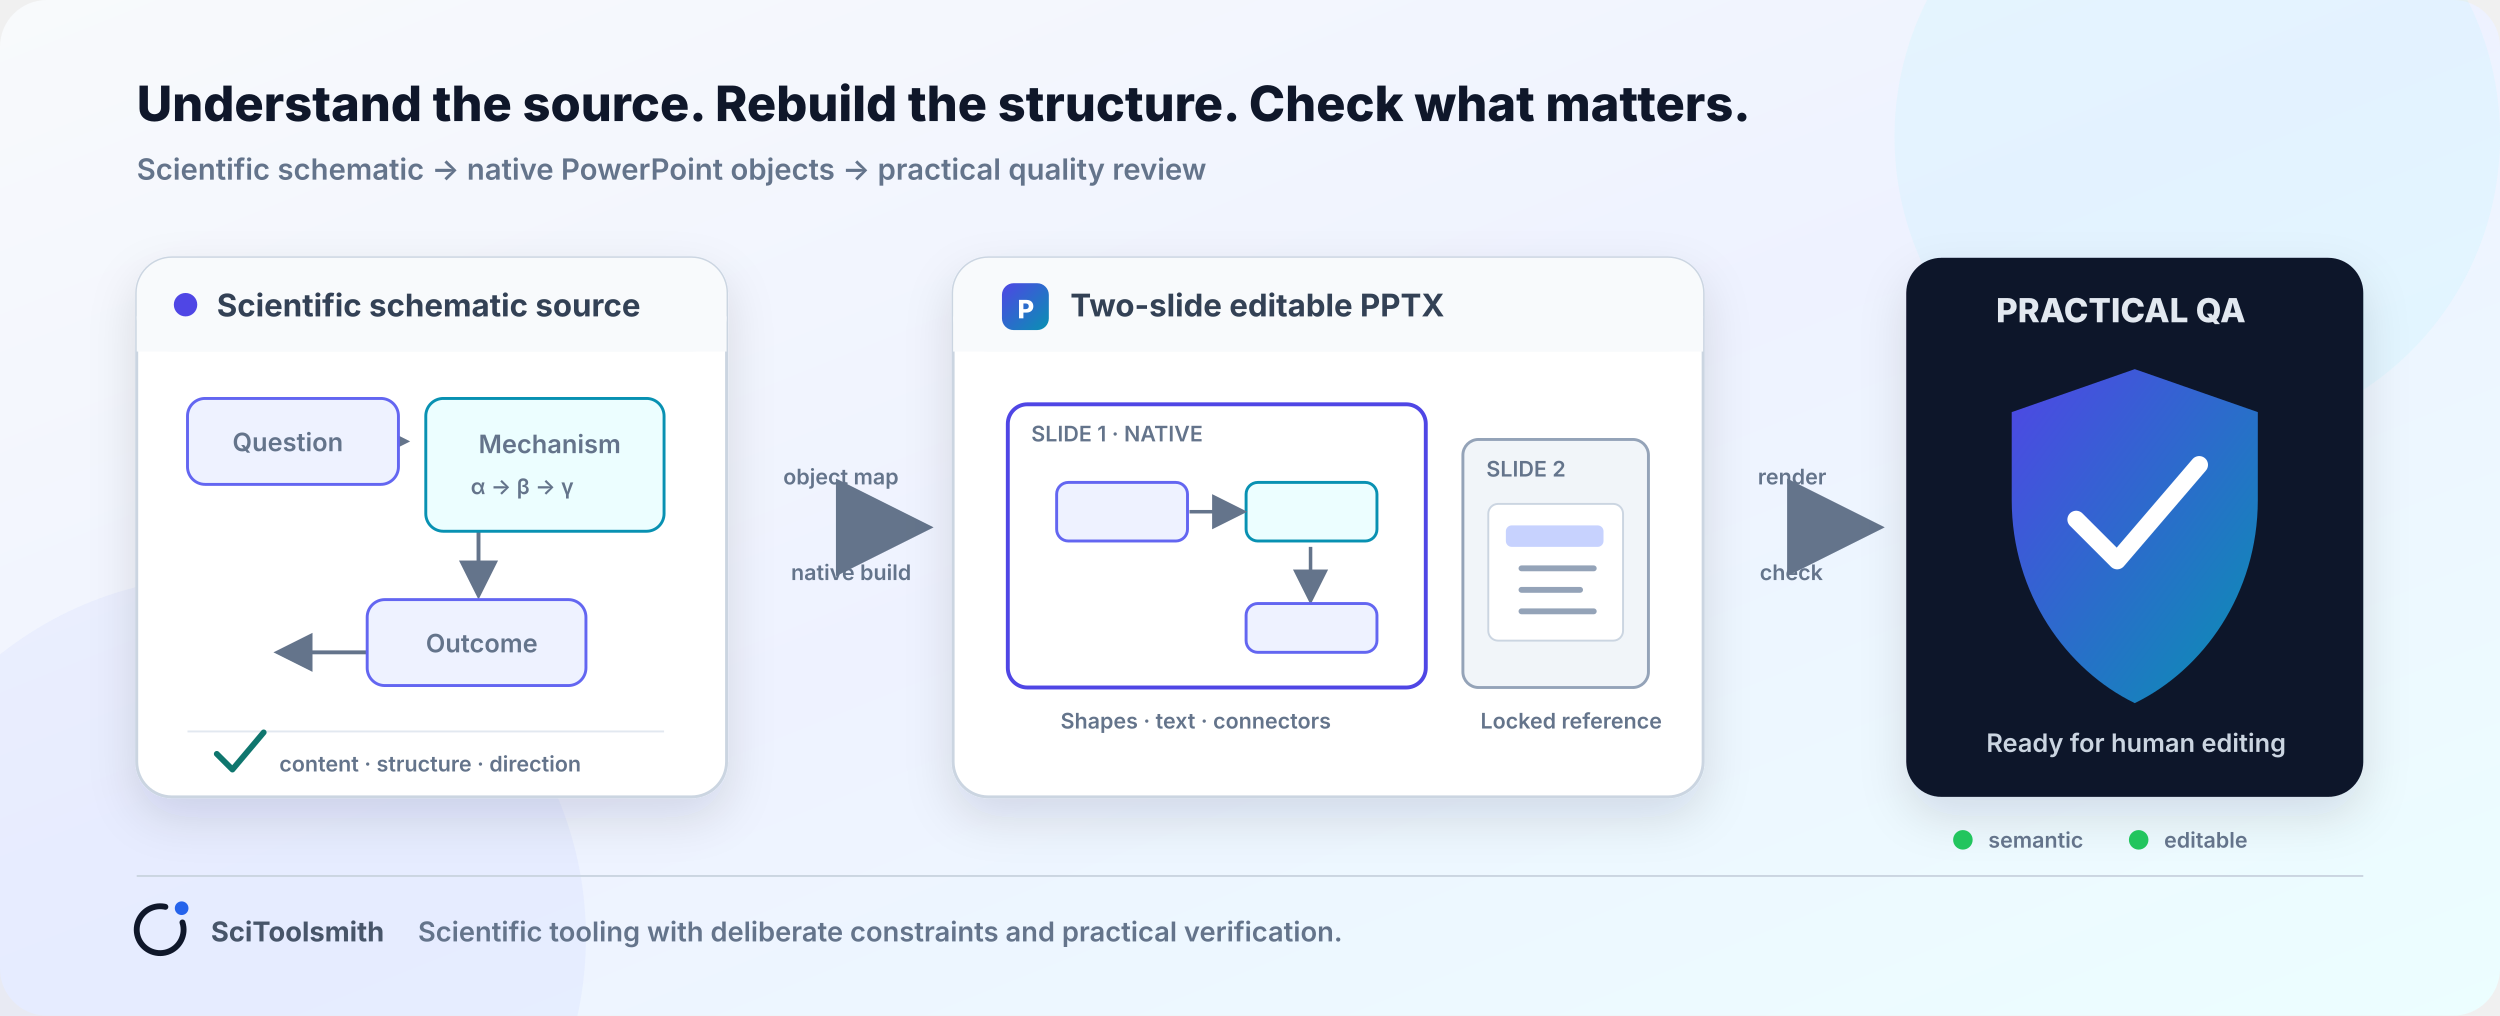
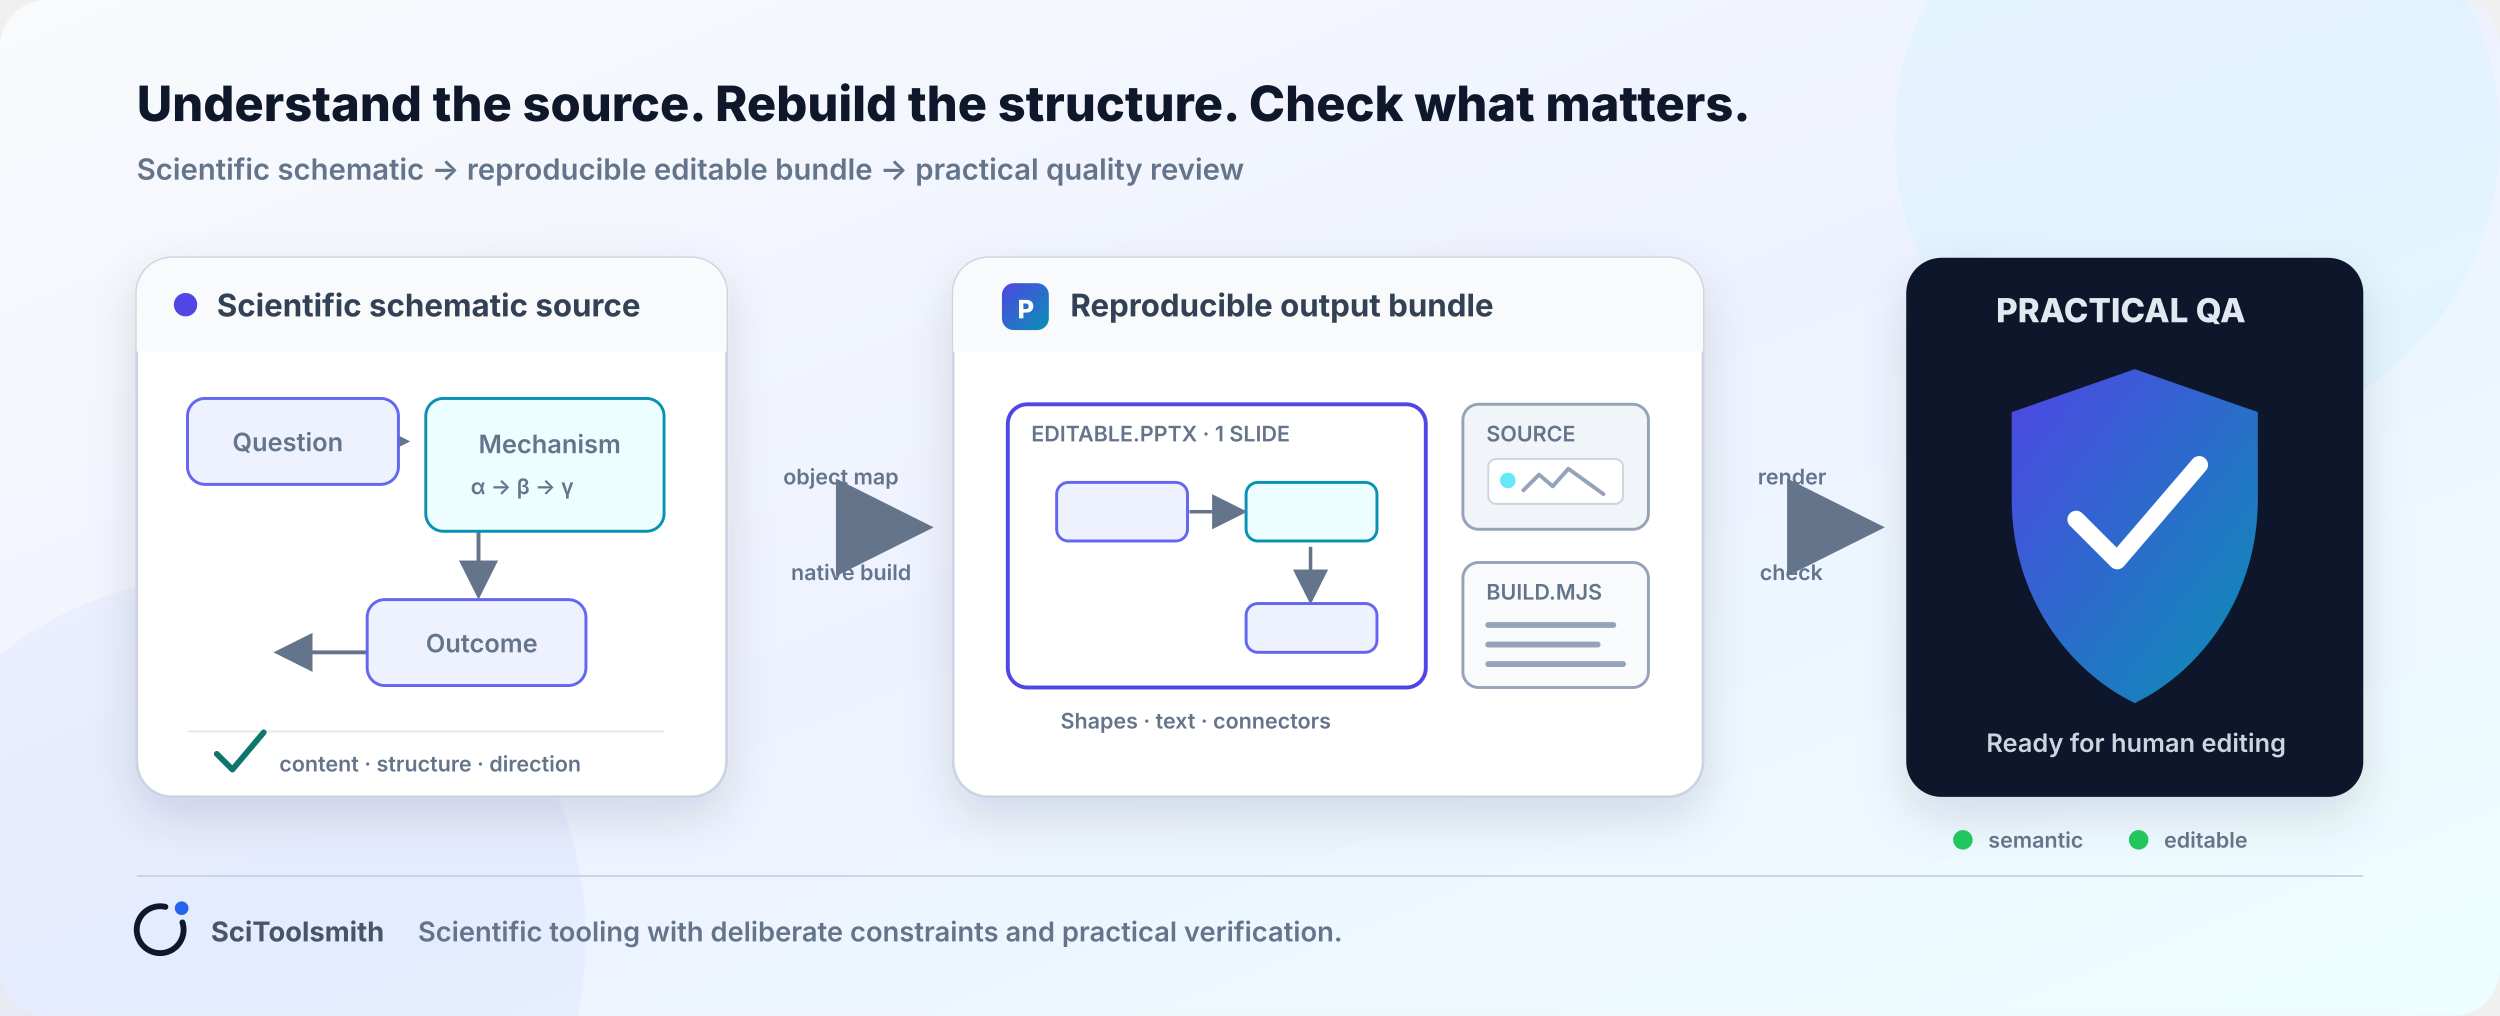
<svg xmlns="http://www.w3.org/2000/svg" width="1280" height="520" viewBox="0 0 1280 520" role="img" aria-labelledby="title desc">
  <defs>
    <linearGradient id="bg" x1="0" y1="0" x2="1" y2="1">
      <stop offset="0" stop-color="#f8fafc" />
      <stop offset="0.5" stop-color="#eef2ff" />
      <stop offset="1" stop-color="#ecfeff" />
    </linearGradient>
    <linearGradient id="brand" x1="0" y1="0" x2="1" y2="1">
      <stop offset="0" stop-color="#4f46e5" />
      <stop offset="1" stop-color="#0891b2" />
    </linearGradient>
    <filter id="shadow" x="-20%" y="-20%" width="140%" height="150%">
      <feDropShadow dx="0" dy="10" stdDeviation="12" flood-color="#1e293b" flood-opacity="0.12" />
    </filter>
    <marker id="arrow" markerWidth="10" markerHeight="10" refX="8" refY="5" orient="auto" markerUnits="strokeWidth">
      <path d="M0 0L10 5L0 10Z" fill="#64748b" />
    </marker>
    <style>
      .ui{font-family:Inter,"Segoe UI",Arial,sans-serif}.label{font-size:16px;font-weight:700;fill:#334155}.small{font-size:13px;font-weight:600;fill:#64748b}.micro{font-size:11px;font-weight:600;fill:#64748b}.card{fill:#fff;stroke:#cbd5e1;stroke-width:1.5}.node{fill:#eef2ff;stroke:#6366f1;stroke-width:1.5}.teal{fill:#ecfeff;stroke:#0891b2;stroke-width:1.5}
    </style>
  </defs>
  <rect width="1280" height="520" rx="24" fill="url(#bg)" />
  <circle cx="1125" cy="70" r="155" fill="#a5f3fc" opacity="0.16" />
  <circle cx="115" cy="480" r="185" fill="#c7d2fe" opacity="0.20" />
  <g class="ui">
    <text x="70" y="62" font-size="25" font-weight="800" fill="#0f172a">Understand the source. Rebuild the structure. Check what matters.</text>
-     <text x="70" y="92" font-size="15" font-weight="600" fill="#64748b">Scientific schematic → native PowerPoint objects → practical quality review</text>
+     <text x="70" y="92" font-size="15" font-weight="600" fill="#64748b">Scientific schematic → reproducible editable bundle → practical quality review</text>
    <g filter="url(#shadow)">
      <rect class="card" x="70" y="132" width="302" height="276" rx="18" />
    </g>
    <rect x="70" y="132" width="302" height="48" rx="18" fill="#f8fafc" />
    <path d="M70 162V180H372V162" fill="#f8fafc" />
    <circle cx="95" cy="156" r="6" fill="#4f46e5" />
    <text class="label" x="111" y="162">Scientific schematic source</text>
    <path d="M128 226H206" stroke="#64748b" stroke-width="2" marker-end="url(#arrow)" />
    <path d="M245 260V303" stroke="#64748b" stroke-width="2" marker-end="url(#arrow)" />
    <path d="M205 334H144" stroke="#64748b" stroke-width="2" marker-end="url(#arrow)" />
    <rect class="node" x="96" y="204" width="108" height="44" rx="9" />
    <text class="small" x="119" y="231">Question</text>
    <rect class="teal" x="218" y="204" width="122" height="68" rx="9" />
    <text class="small" x="245" y="232">Mechanism</text>
    <text class="micro" x="241" y="253">α → β → γ</text>
    <rect class="node" x="188" y="307" width="112" height="44" rx="9" />
    <text class="small" x="218" y="334">Outcome</text>
    <rect x="96" y="374" width="244" height="1" fill="#e2e8f0" />
    <path d="M111 386l8 8 16-19" fill="none" stroke="#0f766e" stroke-width="3" stroke-linecap="round" stroke-linejoin="round" />
    <text class="micro" x="143" y="395">content · structure · direction</text>
    <path d="M400 270H468" stroke="url(#brand)" stroke-width="5" stroke-linecap="round" marker-end="url(#arrow)" />
    <text class="micro" x="401" y="248">object map</text>
    <text class="micro" x="405" y="297">native build</text>
    <g filter="url(#shadow)">
      <rect class="card" x="488" y="132" width="384" height="276" rx="18" />
    </g>
    <rect x="488" y="132" width="384" height="48" rx="18" fill="#f8fafc" />
    <path d="M488 162V180H872V162" fill="#f8fafc" />
    <rect x="513" y="145" width="24" height="24" rx="6" fill="url(#brand)" />
    <text x="521" y="163" font-size="13" font-weight="800" fill="#fff">P</text>
-     <text class="label" x="548" y="162">Two-slide editable PPTX</text>
+     <text class="label" x="548" y="162">Reproducible output bundle</text>
    <rect x="516" y="207" width="214" height="145" rx="10" fill="#fff" stroke="#4f46e5" stroke-width="2" />
-     <text class="micro" x="528" y="226" fill="#4f46e5">SLIDE 1 · NATIVE</text>
+     <text class="micro" x="528" y="226" fill="#4f46e5">EDITABLE.PPTX · 1 SLIDE</text>
    <rect class="node" x="541" y="247" width="67" height="30" rx="6" />
    <rect class="teal" x="638" y="247" width="67" height="30" rx="6" />
    <path d="M609 262H635" stroke="#64748b" stroke-width="1.8" marker-end="url(#arrow)" />
    <path d="M671 280V306" stroke="#64748b" stroke-width="1.8" marker-end="url(#arrow)" />
    <rect class="node" x="638" y="309" width="67" height="25" rx="6" />
    <text class="micro" x="543" y="373">Shapes · text · connectors</text>
-     <rect x="749" y="225" width="95" height="127" rx="8" fill="#f1f5f9" stroke="#94a3b8" stroke-width="1.5" />
-     <text class="micro" x="761" y="244">SLIDE 2</text>
-     <rect x="762" y="258" width="69" height="70" rx="5" fill="#fff" stroke="#cbd5e1" />
-     <rect x="771" y="269" width="50" height="11" rx="3" fill="#c7d2fe" />
-     <path d="M779 291H816M779 302H809M779 313H816" stroke="#94a3b8" stroke-width="3" stroke-linecap="round" />
-     <text class="micro" x="758" y="373">Locked reference</text>
+     <rect x="749" y="207" width="95" height="64" rx="8" fill="#f1f5f9" stroke="#94a3b8" stroke-width="1.5" />
+     <text class="micro" x="761" y="226">SOURCE</text>
+     <rect x="762" y="235" width="69" height="23" rx="4" fill="#fff" stroke="#cbd5e1" />
+     <circle cx="772" cy="246" r="4" fill="#67e8f9" />
+     <path d="M780 251l8-8 7 6 8-9 18 13" fill="none" stroke="#94a3b8" stroke-width="2" stroke-linecap="round" stroke-linejoin="round" />
+     <rect x="749" y="288" width="95" height="64" rx="8" fill="#f8fafc" stroke="#94a3b8" stroke-width="1.5" />
+     <text class="micro" x="761" y="307">BUILD.MJS</text>
+     <path d="M762 320H826M762 330H818M762 340H831" stroke="#94a3b8" stroke-width="3" stroke-linecap="round" />
    <path d="M900 270H955" stroke="url(#brand)" stroke-width="5" stroke-linecap="round" marker-end="url(#arrow)" />
    <text class="micro" x="900" y="248">render</text>
    <text class="micro" x="901" y="297">check</text>
    <g filter="url(#shadow)">
      <rect x="976" y="132" width="234" height="276" rx="18" fill="#0f172a" />
    </g>
    <path d="M1093 189l63 22v45c0 48-28 87-63 104-35-17-63-56-63-104v-45z" fill="url(#brand)" />
    <path d="M1063 266l21 21 42-49" fill="none" stroke="#fff" stroke-width="9" stroke-linecap="round" stroke-linejoin="round" />
    <text x="1022" y="165" font-size="17" font-weight="800" fill="#e2e8f0">PRACTICAL QA</text>
    <text class="small" x="1017" y="385" style="fill:#cbd5e1">Ready for human editing</text>
    <circle cx="1005" cy="430" r="5" fill="#22c55e" />
    <text class="micro" x="1018" y="434" fill="#cbd5e1">semantic</text>
    <circle cx="1095" cy="430" r="5" fill="#22c55e" />
    <text class="micro" x="1108" y="434" fill="#cbd5e1">editable</text>
    <rect x="70" y="448" width="1140" height="1" fill="#cbd5e1" />
    <circle cx="82" cy="476" r="12" fill="none" stroke="#0f172a" stroke-width="3" stroke-linecap="round" stroke-dasharray="63 13" transform="rotate(-18 82 476)" />
    <circle cx="93" cy="465" r="3.5" fill="#2563eb" />
    <text x="108" y="482" font-size="14" font-weight="700" fill="#475569">SciToolsmith</text>
    <text x="214" y="482" font-size="14" font-weight="600" fill="#64748b">Scientific tooling with deliberate constraints and practical verification.</text>
  </g>
</svg>
